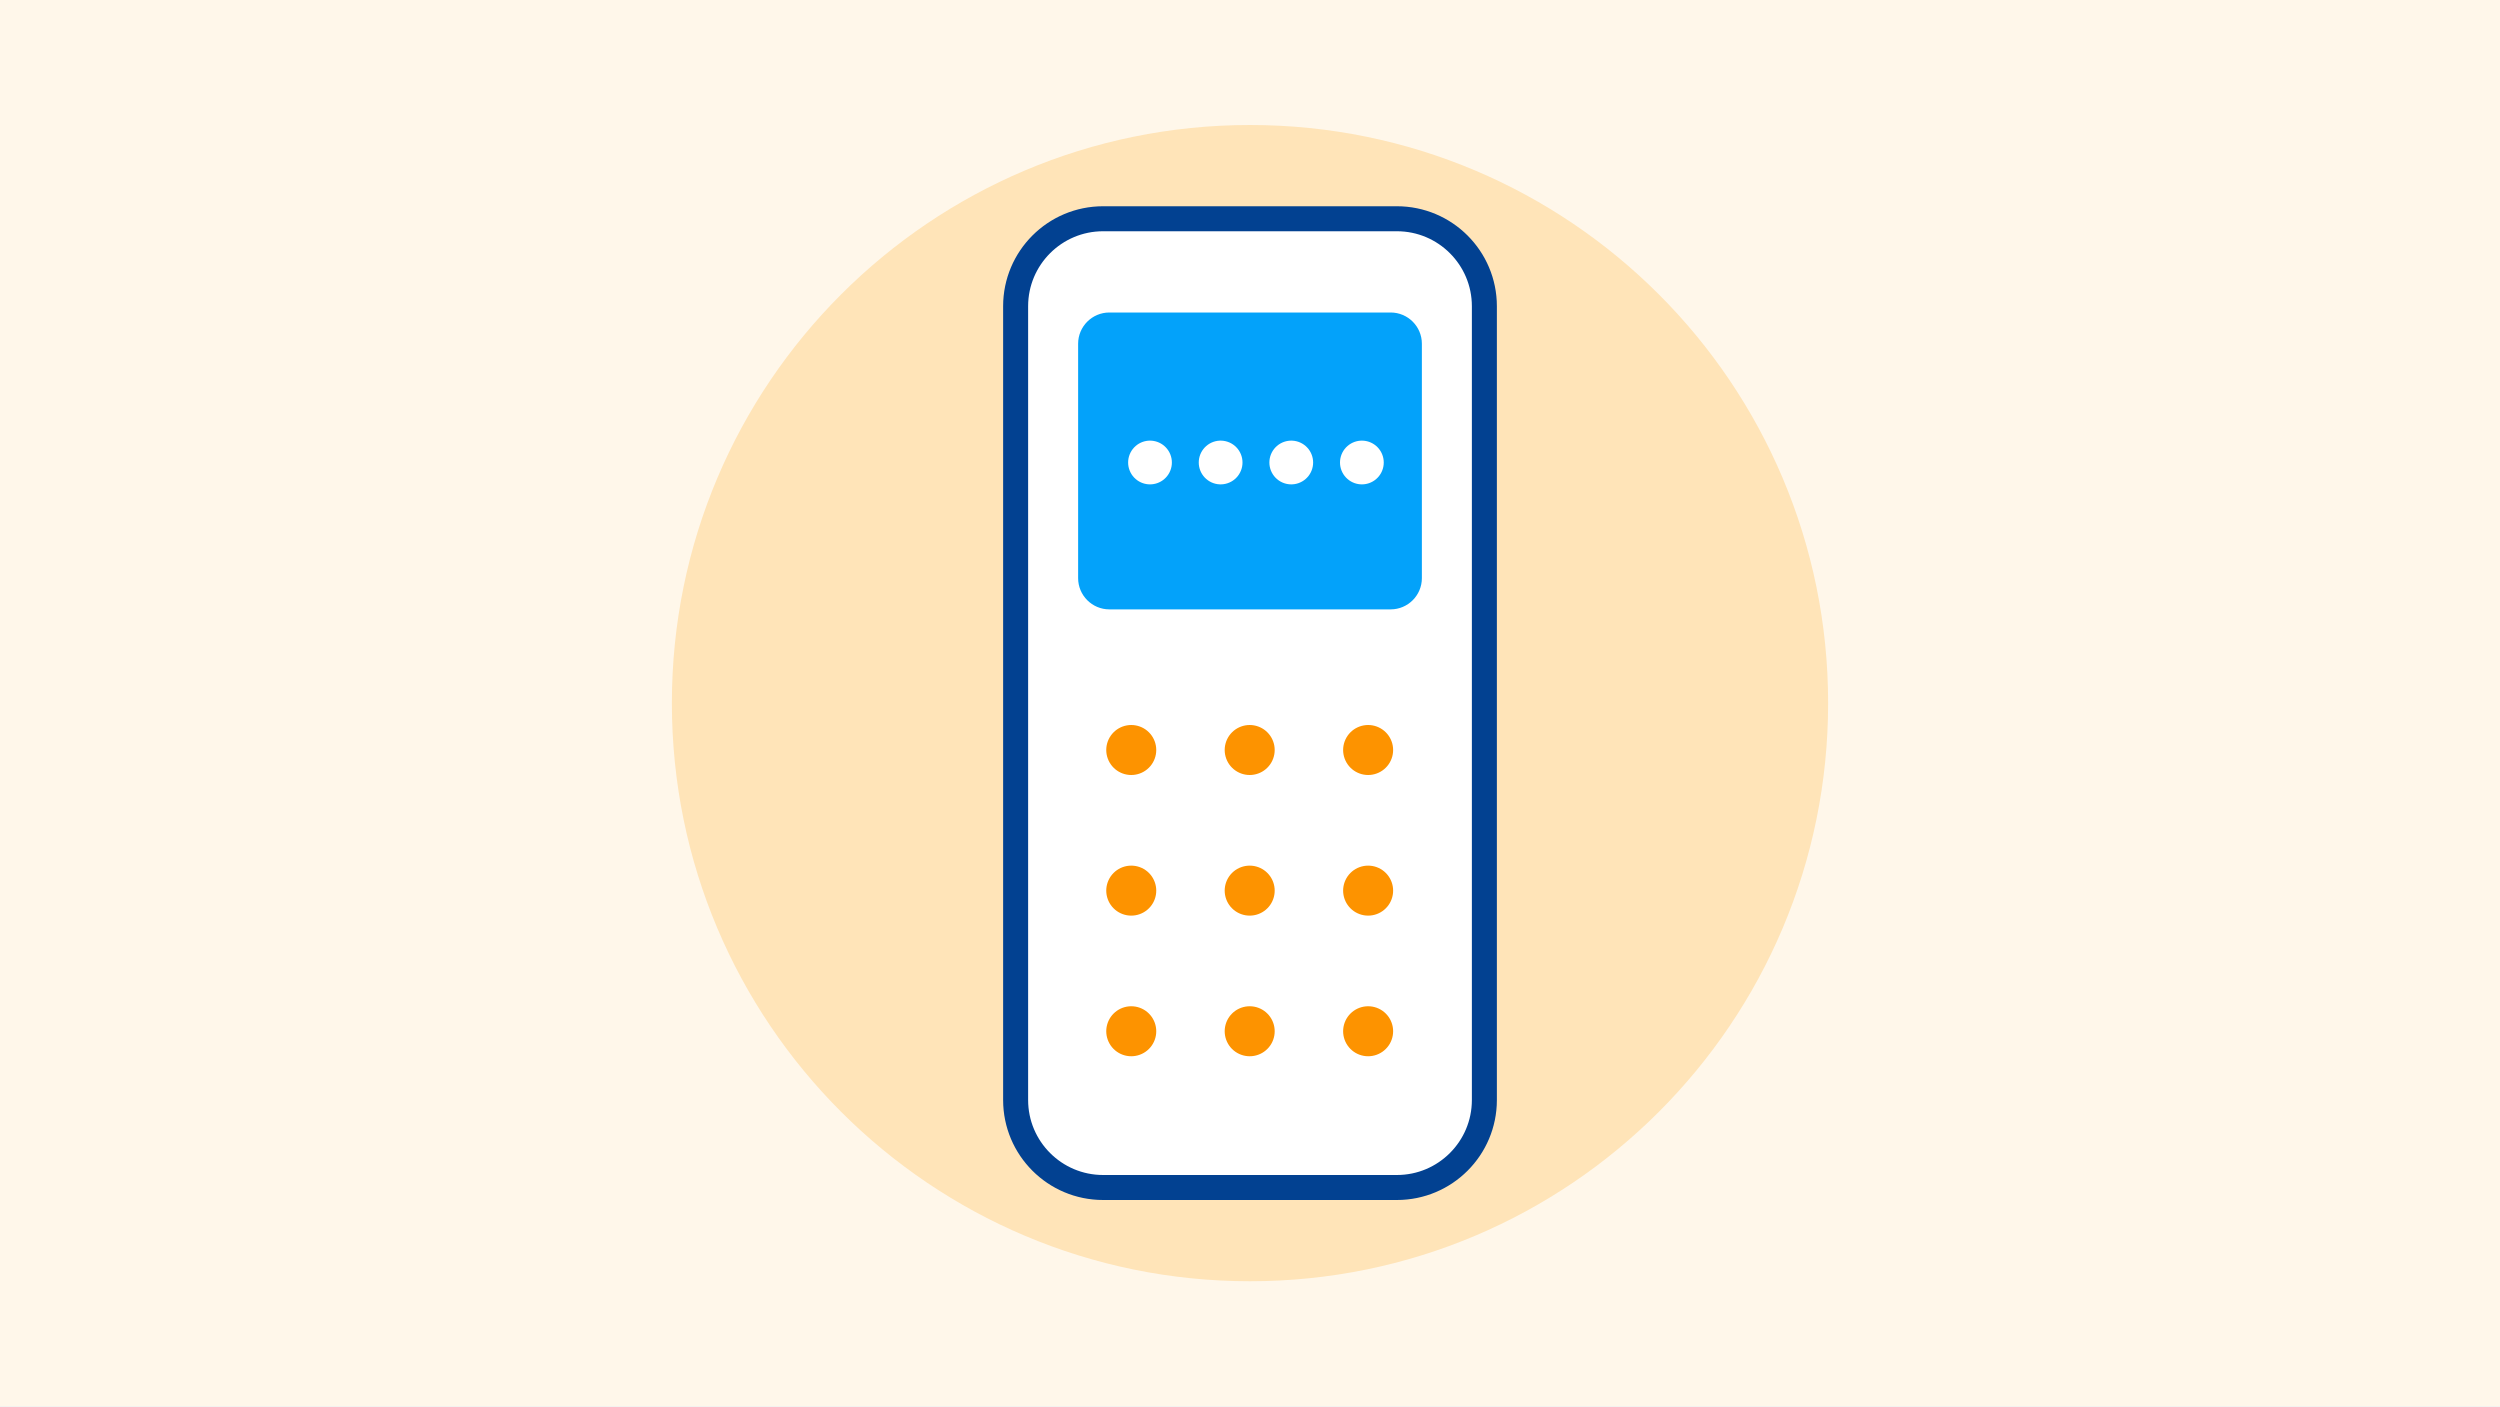
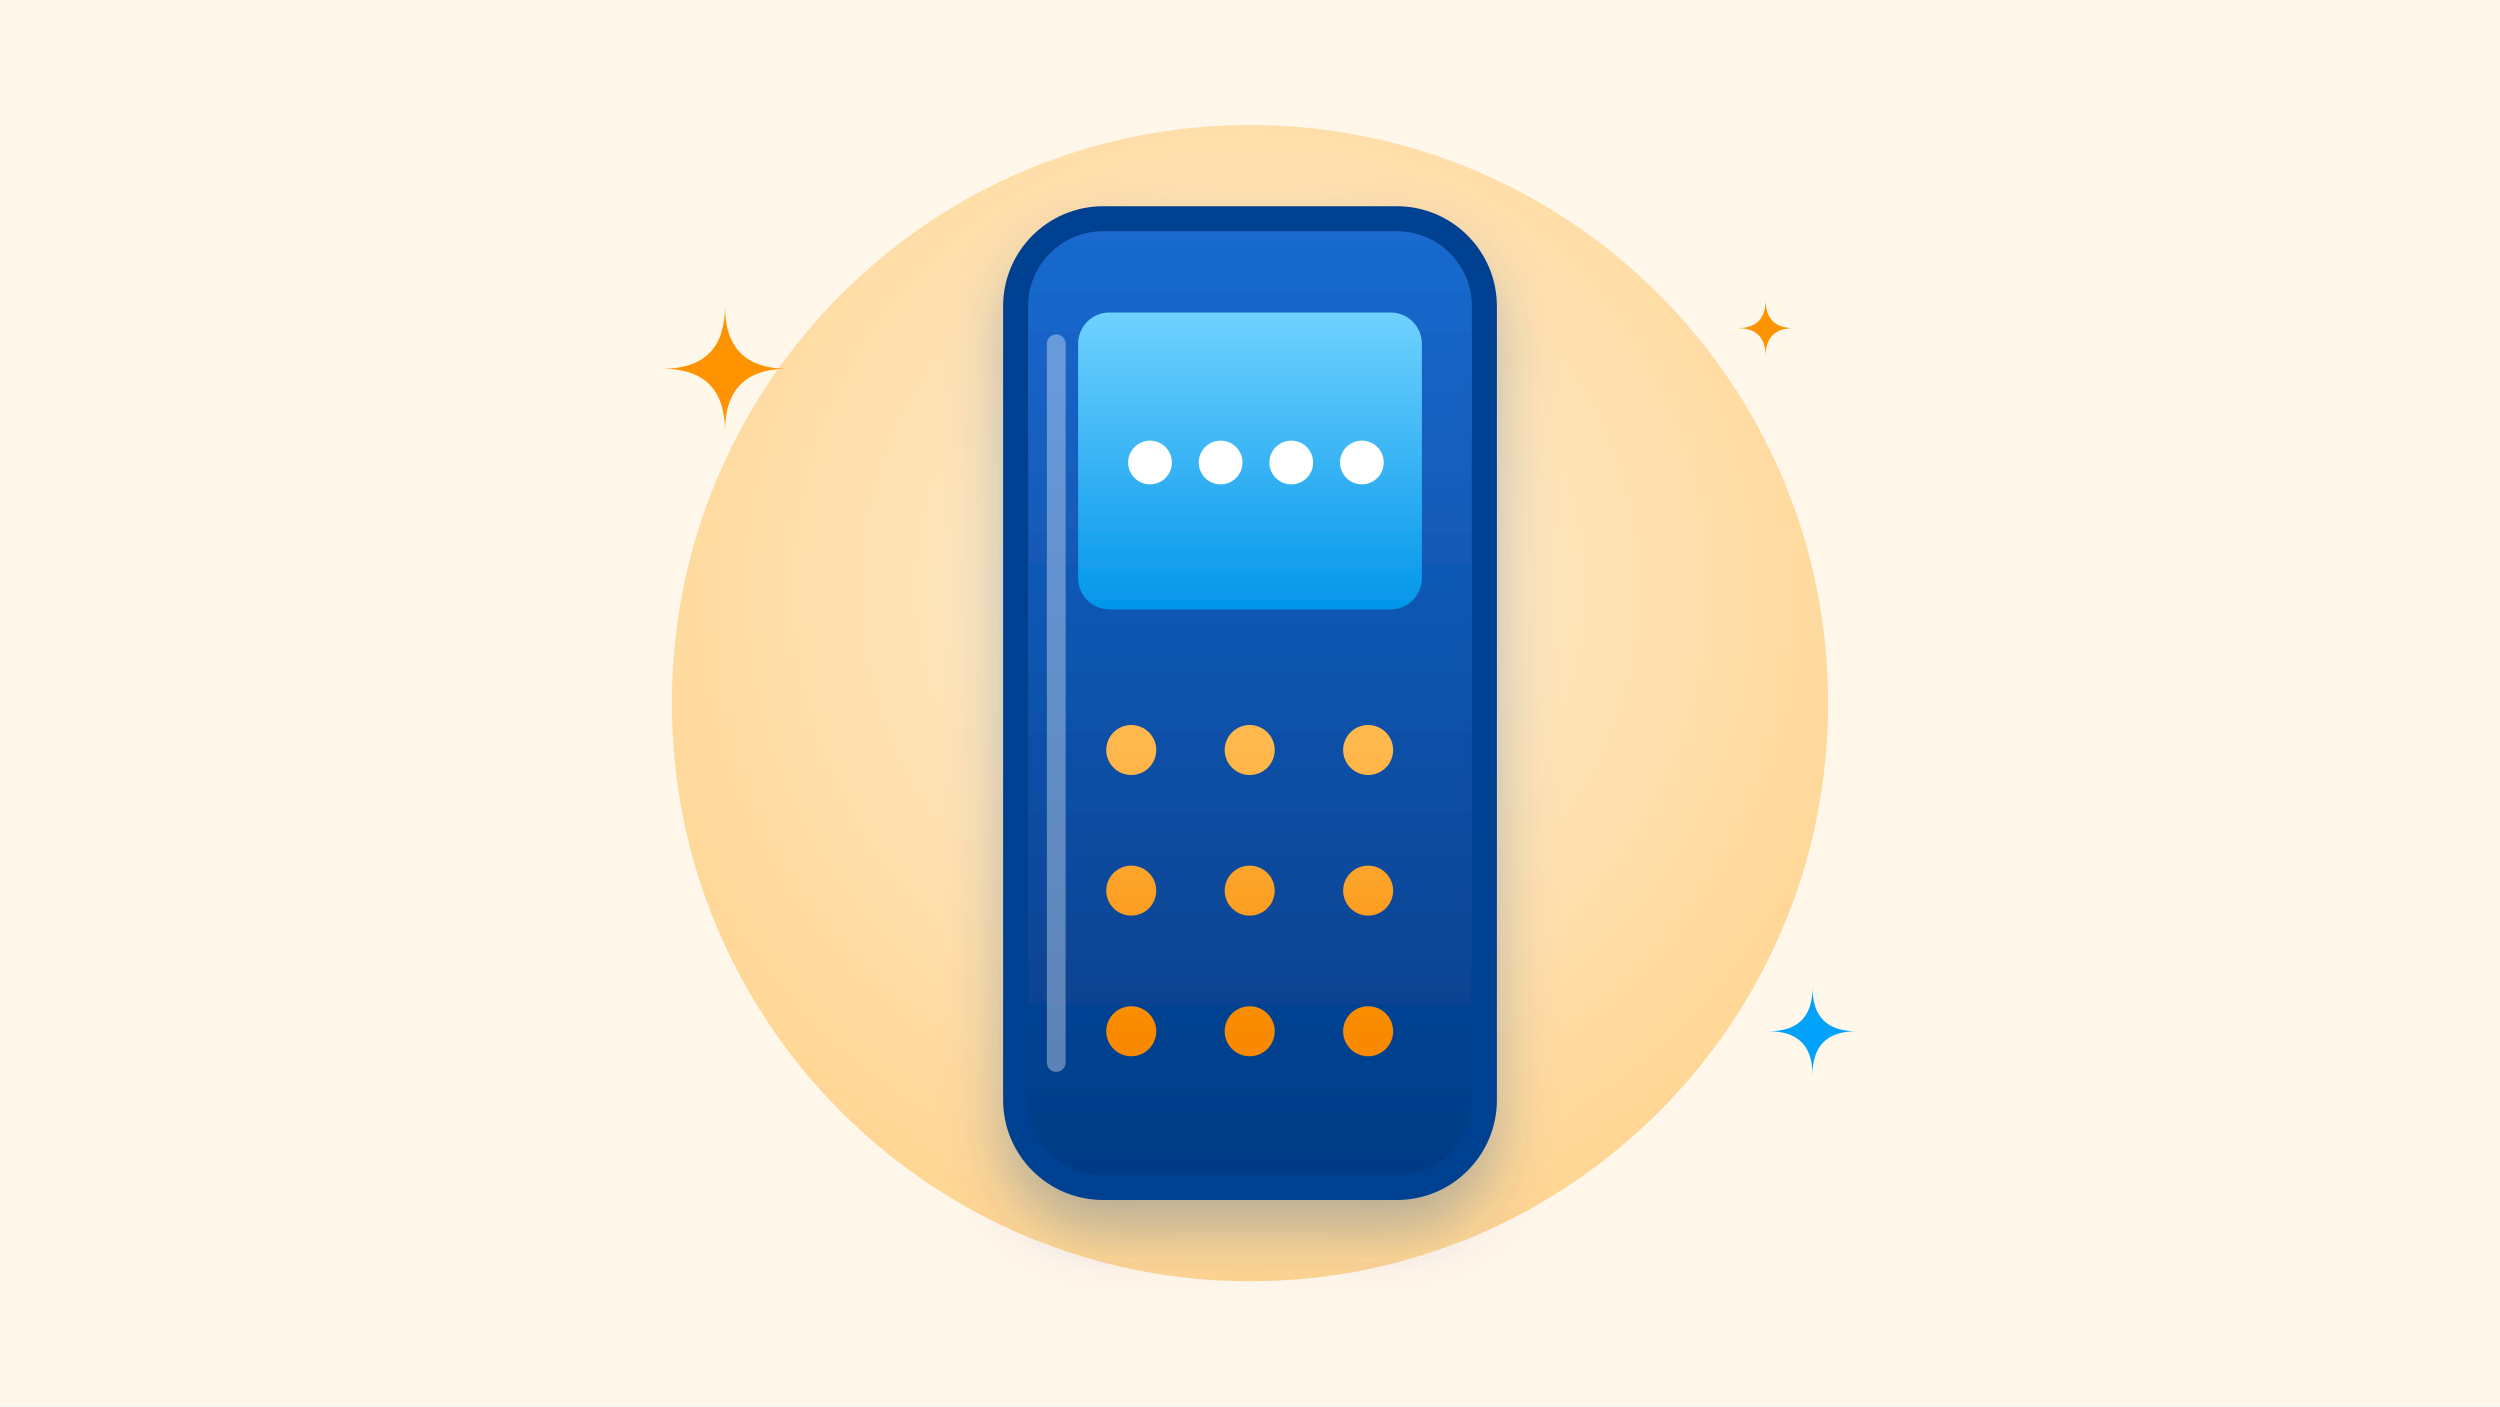
<svg xmlns="http://www.w3.org/2000/svg" viewBox="0 0 800 450" width="800" height="450" role="img" aria-label="A feature phone showing a one-time password, for working on basic phones">
+   <defs>
+     <linearGradient id="o" x1="0" y1="0" x2="0" y2="1">
+       <stop offset="0" stop-color="#FFB84D" />
+       <stop offset="1" stop-color="#F98A00" />
+     </linearGradient>
+     <linearGradient id="s" x1="0" y1="0" x2="0" y2="1">
+       <stop offset="0" stop-color="#6FD2FF" />
+       <stop offset="1" stop-color="#0396EA" />
+     </linearGradient>
+     <linearGradient id="n" x1="0" y1="0" x2="0" y2="1">
+       <stop offset="0" stop-color="#1A6AD0" />
+       <stop offset="1" stop-color="#023A84" />
+     </linearGradient>
+     <linearGradient id="w" x1="0" y1="0" x2="0" y2="1">
+       <stop offset="0" stop-color="#FFFFFF" />
+       <stop offset="1" stop-color="#E2F0FF" />
+     </linearGradient>
+     <radialGradient id="cw" cx="0.5" cy="0.4" r="0.6">
+       <stop offset="0" stop-color="#FFF1DA" />
+       <stop offset="1" stop-color="#FFD592" />
+     </radialGradient>
+     <linearGradient id="bb" x1="0" y1="0" x2="1" y2="1">
+       <stop offset="0" stop-color="#0A63CF" />
+       <stop offset="1" stop-color="#022F6E" />
+     </linearGradient>
+     <radialGradient id="cb" cx="0.5" cy="0.4" r="0.6">
+       <stop offset="0" stop-color="#2DB0FF" />
+       <stop offset="1" stop-color="#0A6FD8" />
+     </radialGradient>
+     <filter id="sh" x="-20%" y="-20%" width="140%" height="160%">
+       <feDropShadow dx="0" dy="10" stdDeviation="9" flood-color="#024191" flood-opacity="0.28" />
+     </filter>
+   </defs>
  <rect width="800" height="450" fill="#FFF7EA" />
-   <circle cx="400" cy="225" r="185" fill="#FFE4B8" />
-   <rect x="325" y="70" width="150" height="310" rx="28" fill="#FFFFFF" stroke="#024191" stroke-width="8" />
-   <rect x="345" y="100" width="110" height="95" rx="10" fill="#03A2FA" />
-   <path d="M368,148 H436" stroke="#FFFFFF" stroke-width="14" stroke-linecap="round" stroke-dasharray="0 22.6" />
-   <path d="M362,240 H438 M362,285 H438 M362,330 H438" stroke="#FD9300" stroke-width="16" stroke-linecap="round" stroke-dasharray="0 37.9" />
+   <circle cx="400" cy="225" r="185" fill="url(#cw)" />
+   <g filter="url(#sh)">
+     <rect x="325" y="70" width="150" height="310" rx="28" fill="url(#n)" stroke="#024191" stroke-width="8" />
+     <rect x="345" y="100" width="110" height="95" rx="10" fill="url(#s)" />
+     <path d="M368,148 H436" stroke="#FFFFFF" stroke-width="14" stroke-linecap="round" stroke-dasharray="0 22.6" />
+     <path d="M362,240 H438 M362,285 H438 M362,330 H438" stroke="url(#o)" stroke-width="16" stroke-linecap="round" stroke-dasharray="0 37.9" />
+     <path d="M338,110 V340" fill="none" stroke="#FFFFFF" stroke-width="6" stroke-linecap="round" opacity="0.35" />
+   </g>
+   <path d="M232,98 Q232,118 252,118 Q232,118 232,138 Q232,118 212,118 Q232,118 232,98 Z" fill="#FD9300" />
+   <path d="M580,316 Q580,330 594,330 Q580,330 580,344 Q580,330 566,330 Q580,330 580,316 Z" fill="#03A2FA" />
+   <path d="M565,96 Q565,105 574,105 Q565,105 565,114 Q565,105 556,105 Q565,105 565,96 Z" fill="#FD9300" />
</svg>
